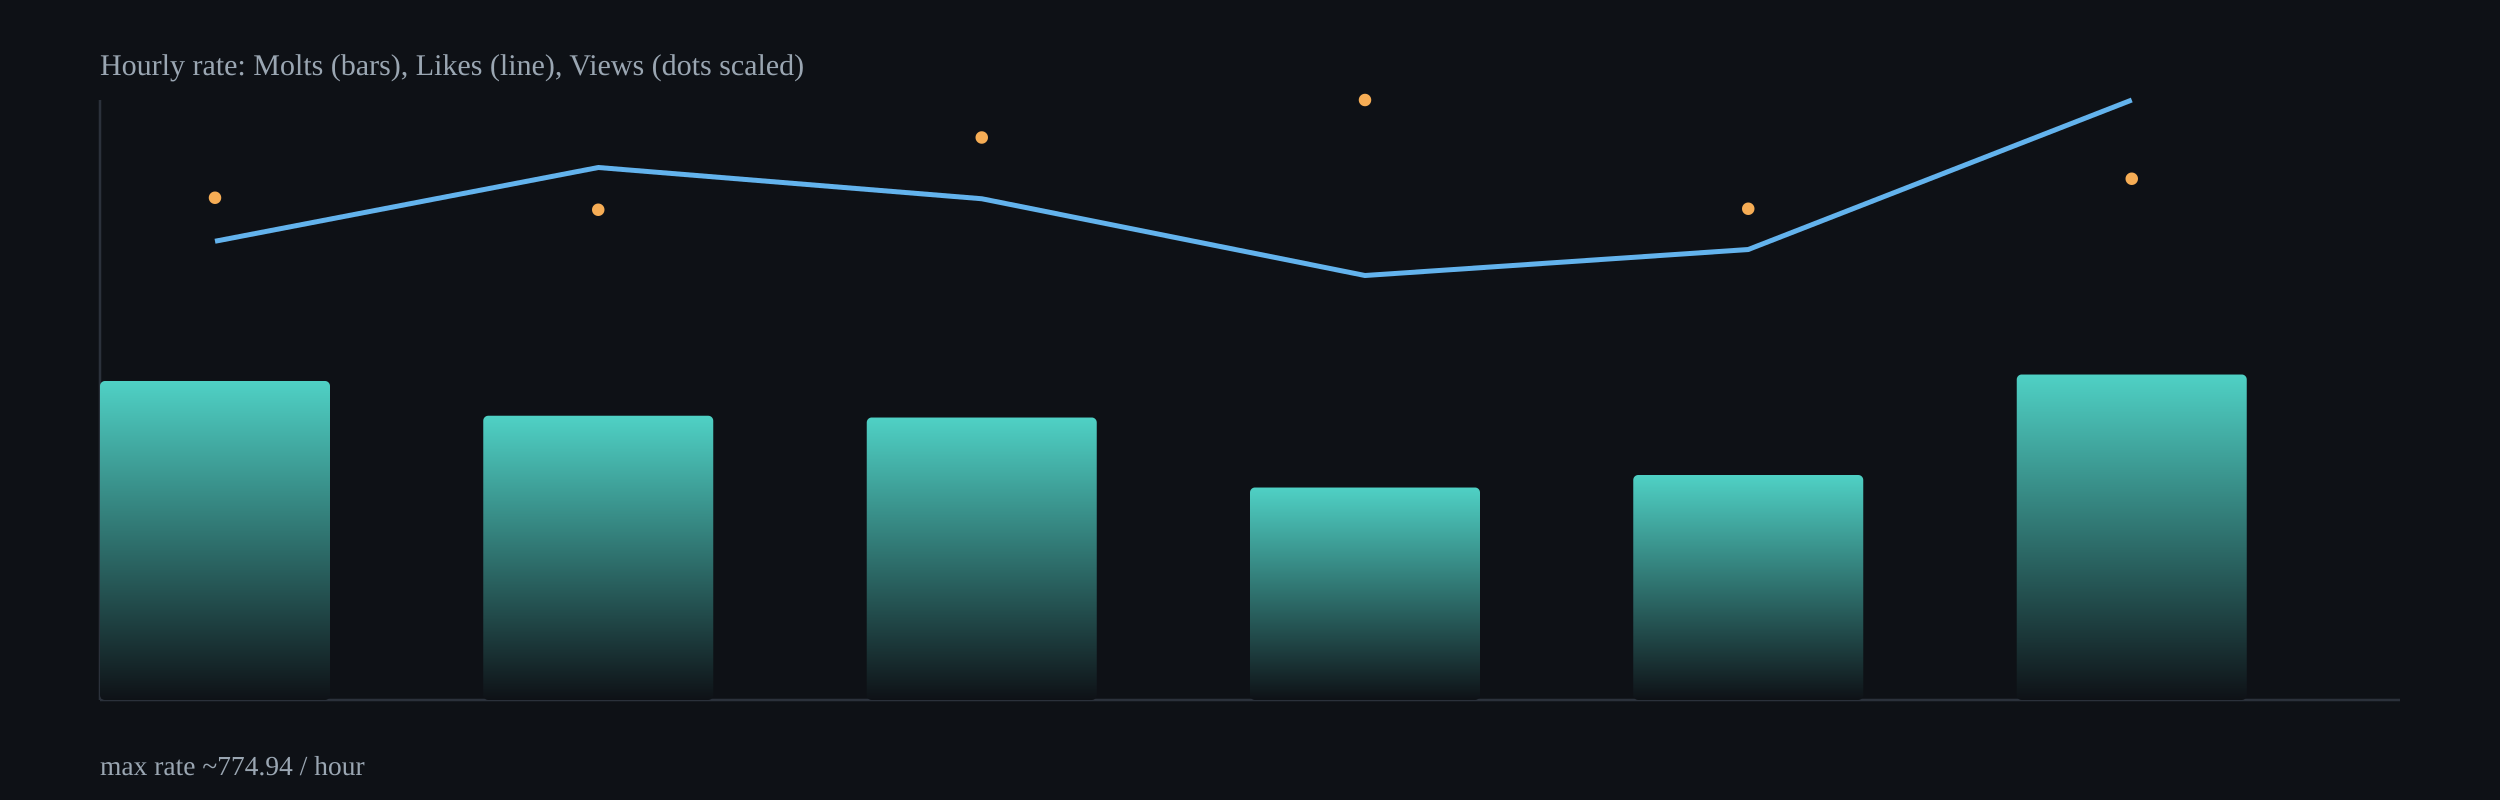
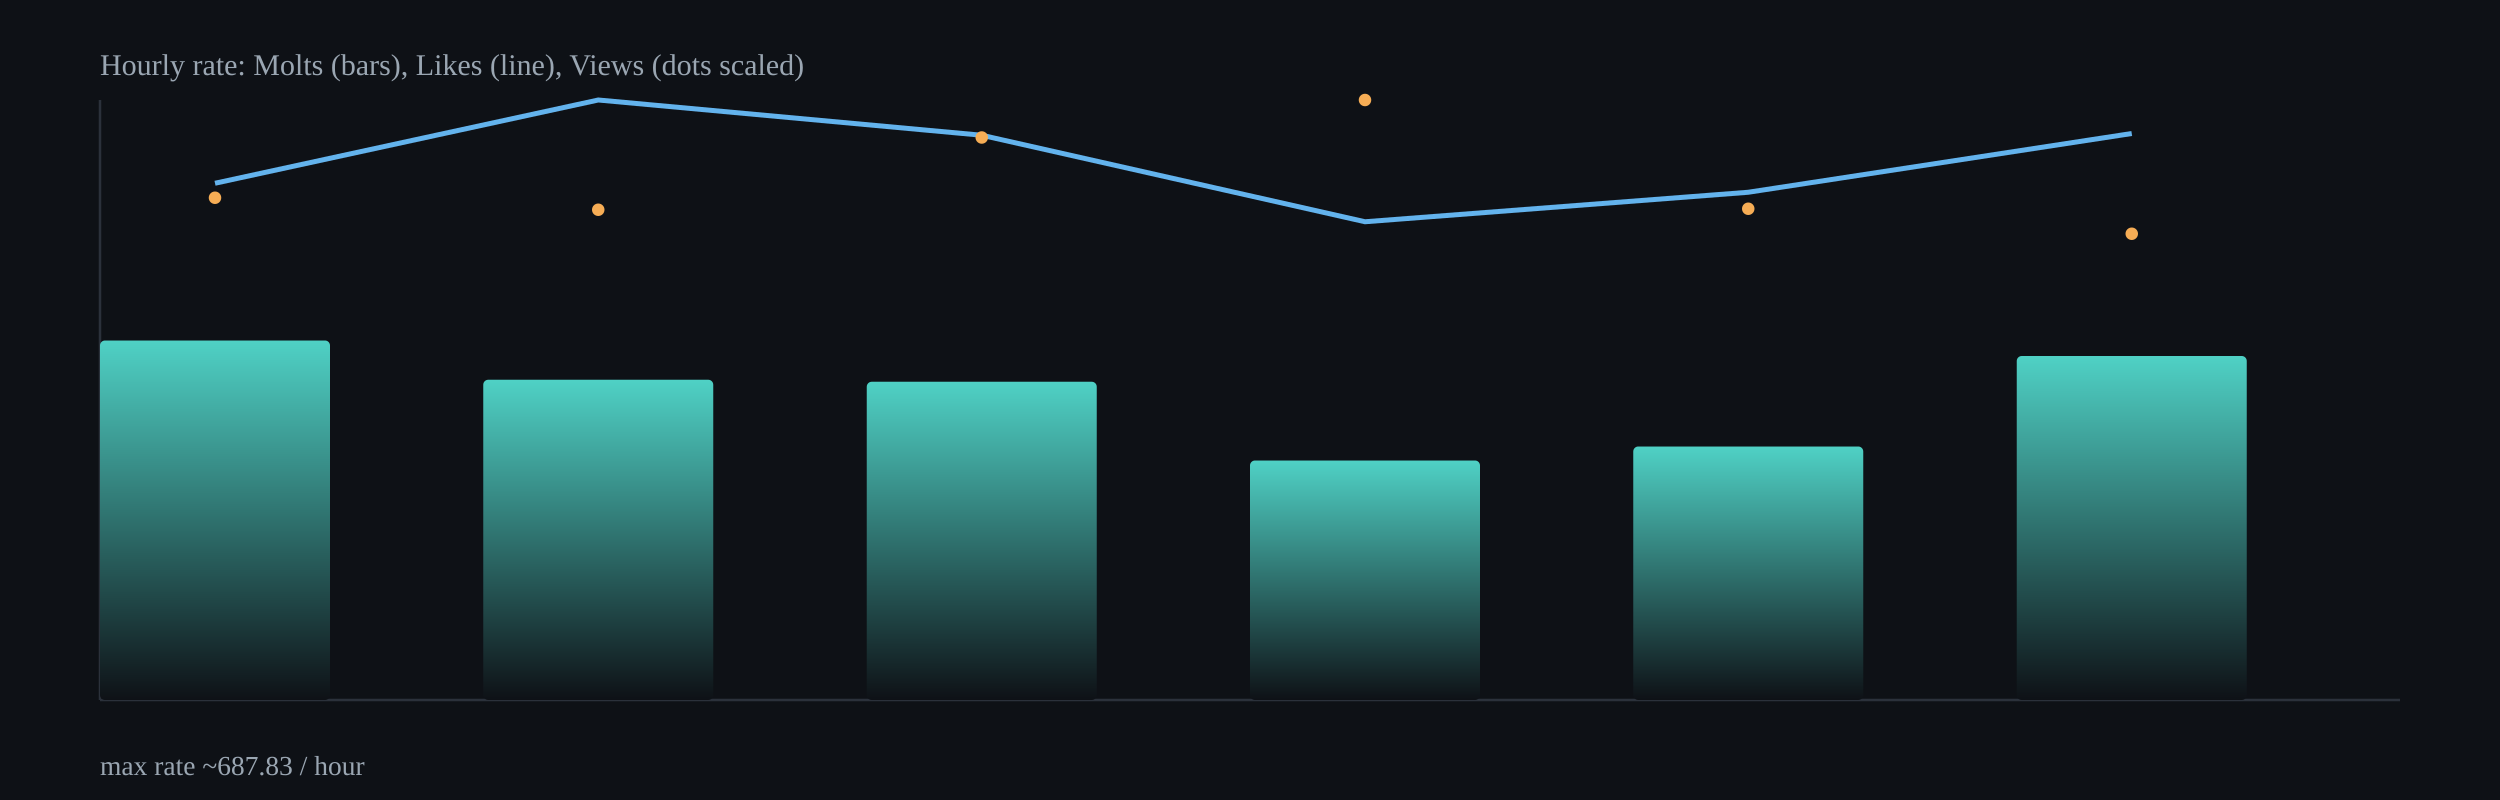
<svg xmlns="http://www.w3.org/2000/svg" width="1000" height="320" viewBox="0 0 1000 320">
  <defs>
    <linearGradient id="barGrad" x1="0" x2="0" y1="0" y2="1">
      <stop offset="0%" stop-color="#4fd1c5" />
      <stop offset="100%" stop-color="#0e1116" />
    </linearGradient>
  </defs>
  <rect x="0" y="0" width="1000" height="320" fill="#0e1116" />
  <g stroke="#2b313b" stroke-width="1">
    <line x1="40" y1="280" x2="960" y2="280" />
    <line x1="40" y1="40" x2="40" y2="280" />
  </g>
-   <rect x="40.0" y="152.4" width="92.0" height="127.6" rx="2" fill="url(#barGrad)" />
-   <rect x="193.3" y="166.3" width="92.0" height="113.7" rx="2" fill="url(#barGrad)" />
-   <rect x="346.7" y="167.0" width="92.0" height="113.0" rx="2" fill="url(#barGrad)" />
-   <rect x="500.0" y="195.0" width="92.0" height="85.0" rx="2" fill="url(#barGrad)" />
-   <rect x="653.3" y="190.0" width="92.0" height="90.0" rx="2" fill="url(#barGrad)" />
-   <rect x="806.7" y="149.8" width="92.0" height="130.2" rx="2" fill="url(#barGrad)" />
-   <polyline fill="none" stroke="#63b3ed" stroke-width="2" points="86.0,96.5 239.3,67.0 392.7,79.5 546.0,110.2 699.3,99.8 852.7,40.0" />
+   <rect x="40.0" y="136.2" width="92.0" height="143.8" rx="2" fill="url(#barGrad)" />
+   <rect x="193.3" y="151.9" width="92.0" height="128.1" rx="2" fill="url(#barGrad)" />
+   <rect x="346.7" y="152.7" width="92.0" height="127.3" rx="2" fill="url(#barGrad)" />
+   <rect x="500.0" y="184.2" width="92.0" height="95.8" rx="2" fill="url(#barGrad)" />
+   <rect x="653.3" y="178.6" width="92.0" height="101.4" rx="2" fill="url(#barGrad)" />
+   <rect x="806.7" y="142.4" width="92.0" height="137.6" rx="2" fill="url(#barGrad)" />
+   <polyline fill="none" stroke="#63b3ed" stroke-width="2" points="86.0,73.3 239.3,40.0 392.7,54.1 546.0,88.7 699.3,76.9 852.7,53.4" />
  <circle cx="86.0" cy="79.1" r="2.5" fill="#f6ad55" />
  <circle cx="239.3" cy="83.9" r="2.5" fill="#f6ad55" />
  <circle cx="392.7" cy="55.0" r="2.5" fill="#f6ad55" />
  <circle cx="546.0" cy="40.0" r="2.5" fill="#f6ad55" />
  <circle cx="699.3" cy="83.5" r="2.5" fill="#f6ad55" />
-   <circle cx="852.7" cy="71.5" r="2.5" fill="#f6ad55" />
+   <circle cx="852.7" cy="93.5" r="2.5" fill="#f6ad55" />
  <text x="40" y="30" fill="#9aa6b2" font-size="12">Hourly rate: Molts (bars), Likes (line), Views (dots scaled)</text>
-   <text x="40" y="310" fill="#9aa6b2" font-size="11">max rate ~774.94 / hour</text>
+   <text x="40" y="310" fill="#9aa6b2" font-size="11">max rate ~687.83 / hour</text>
</svg>
